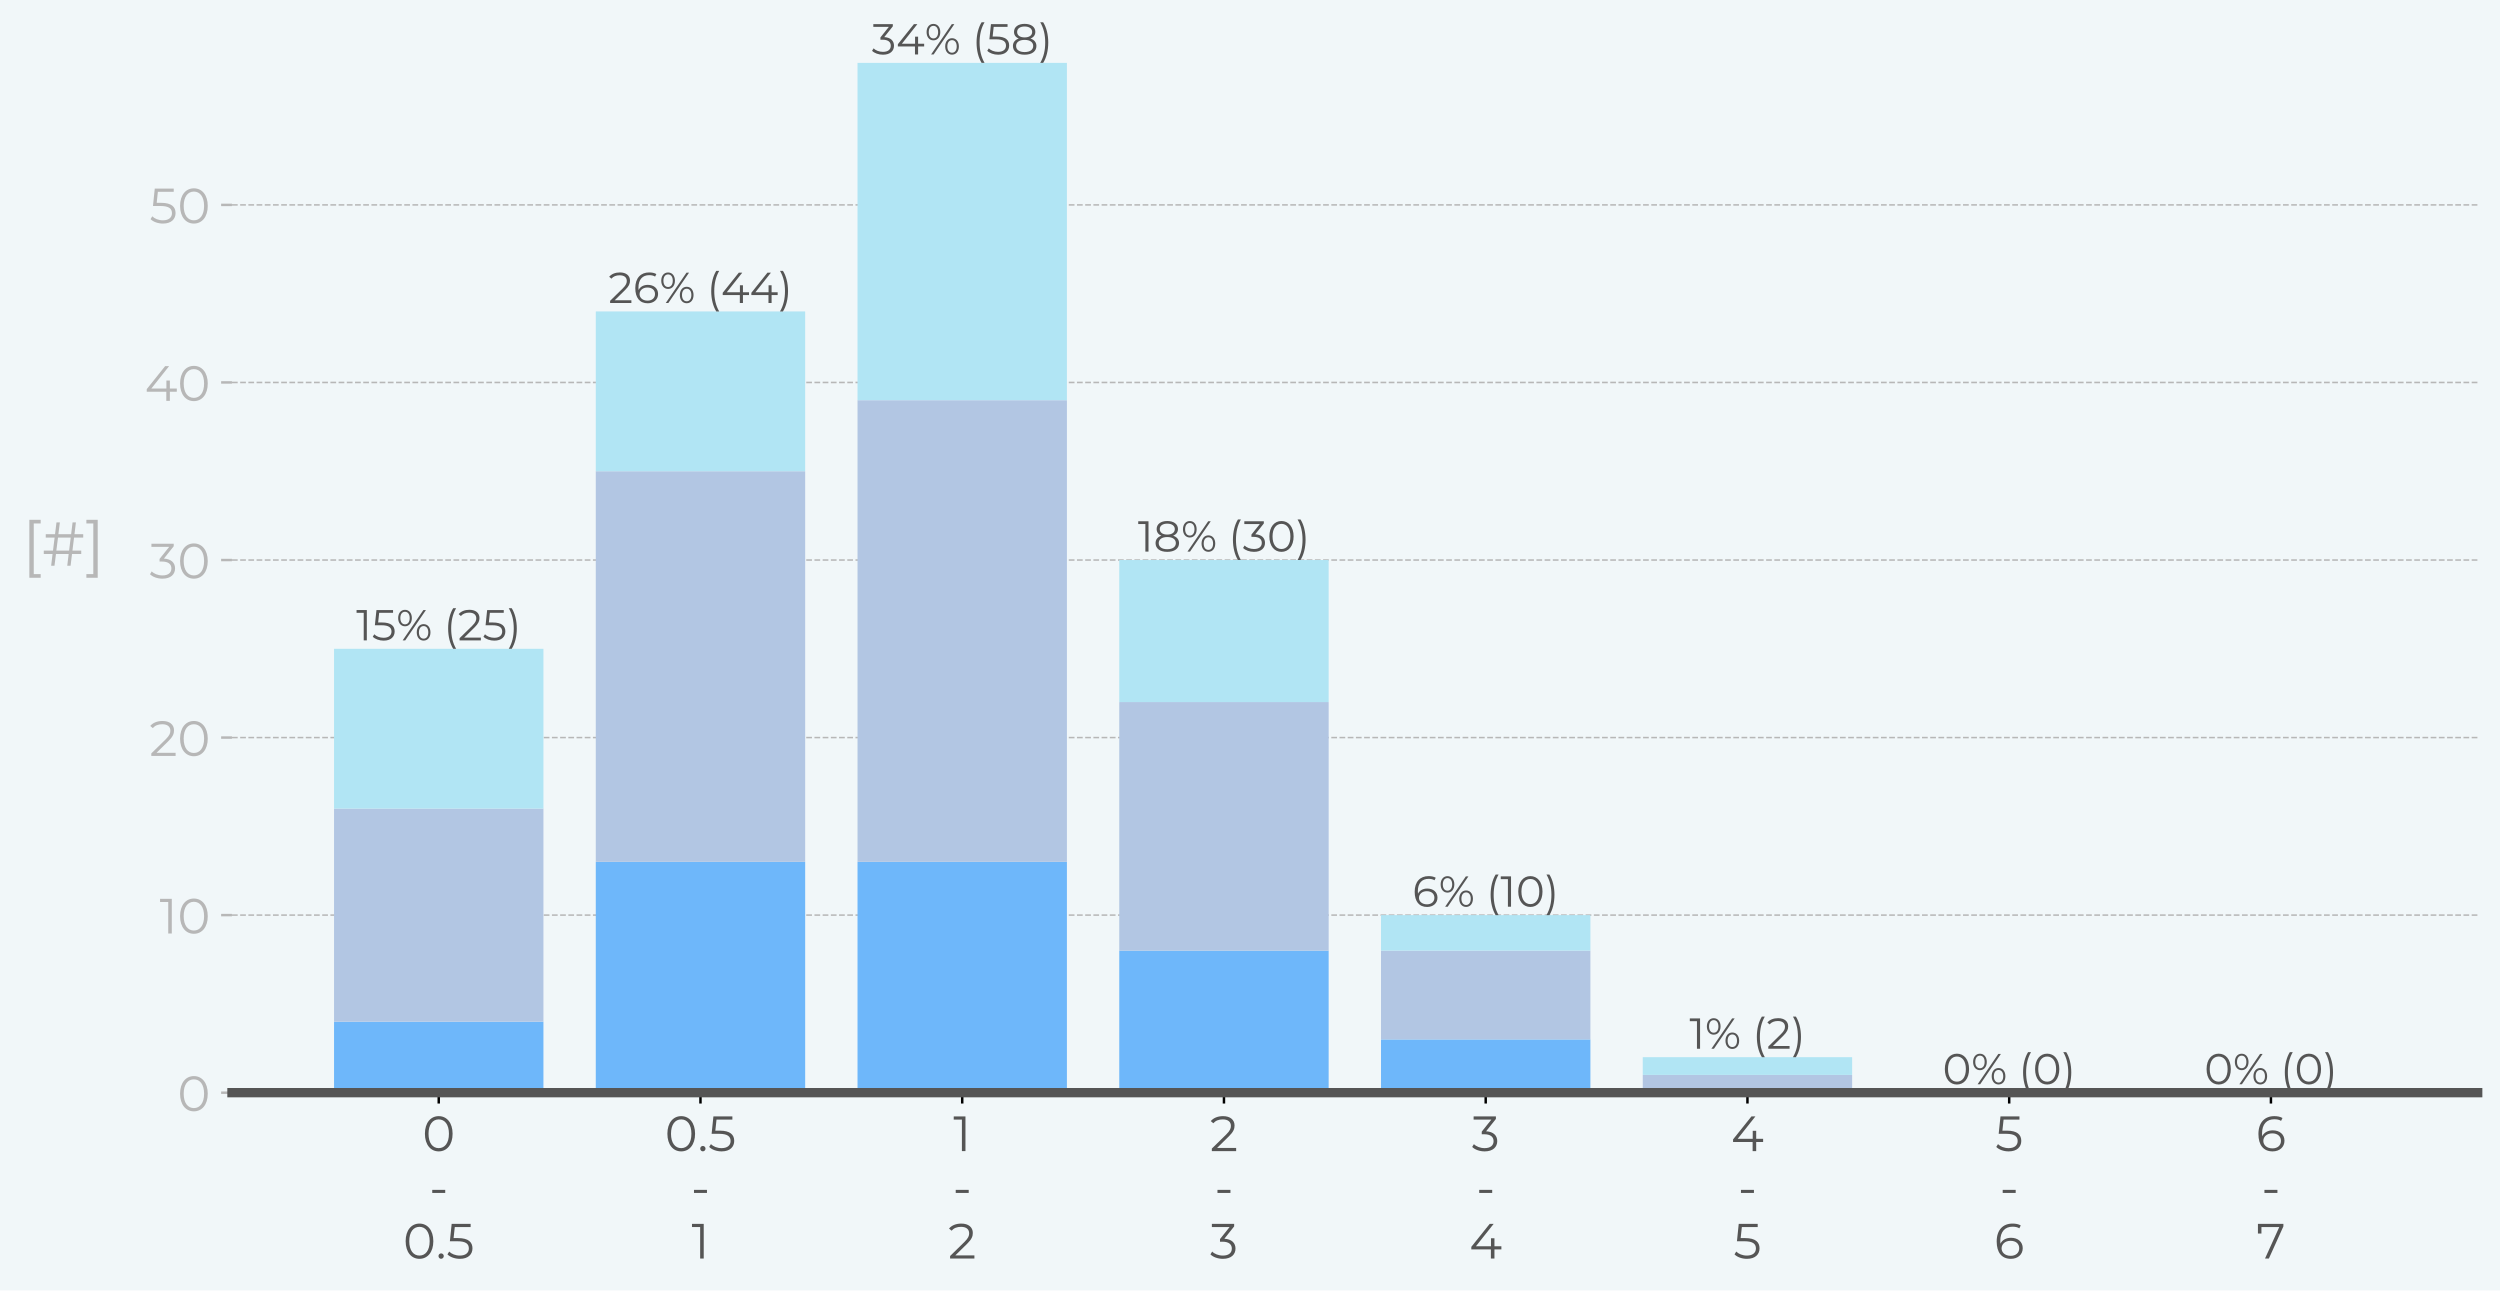
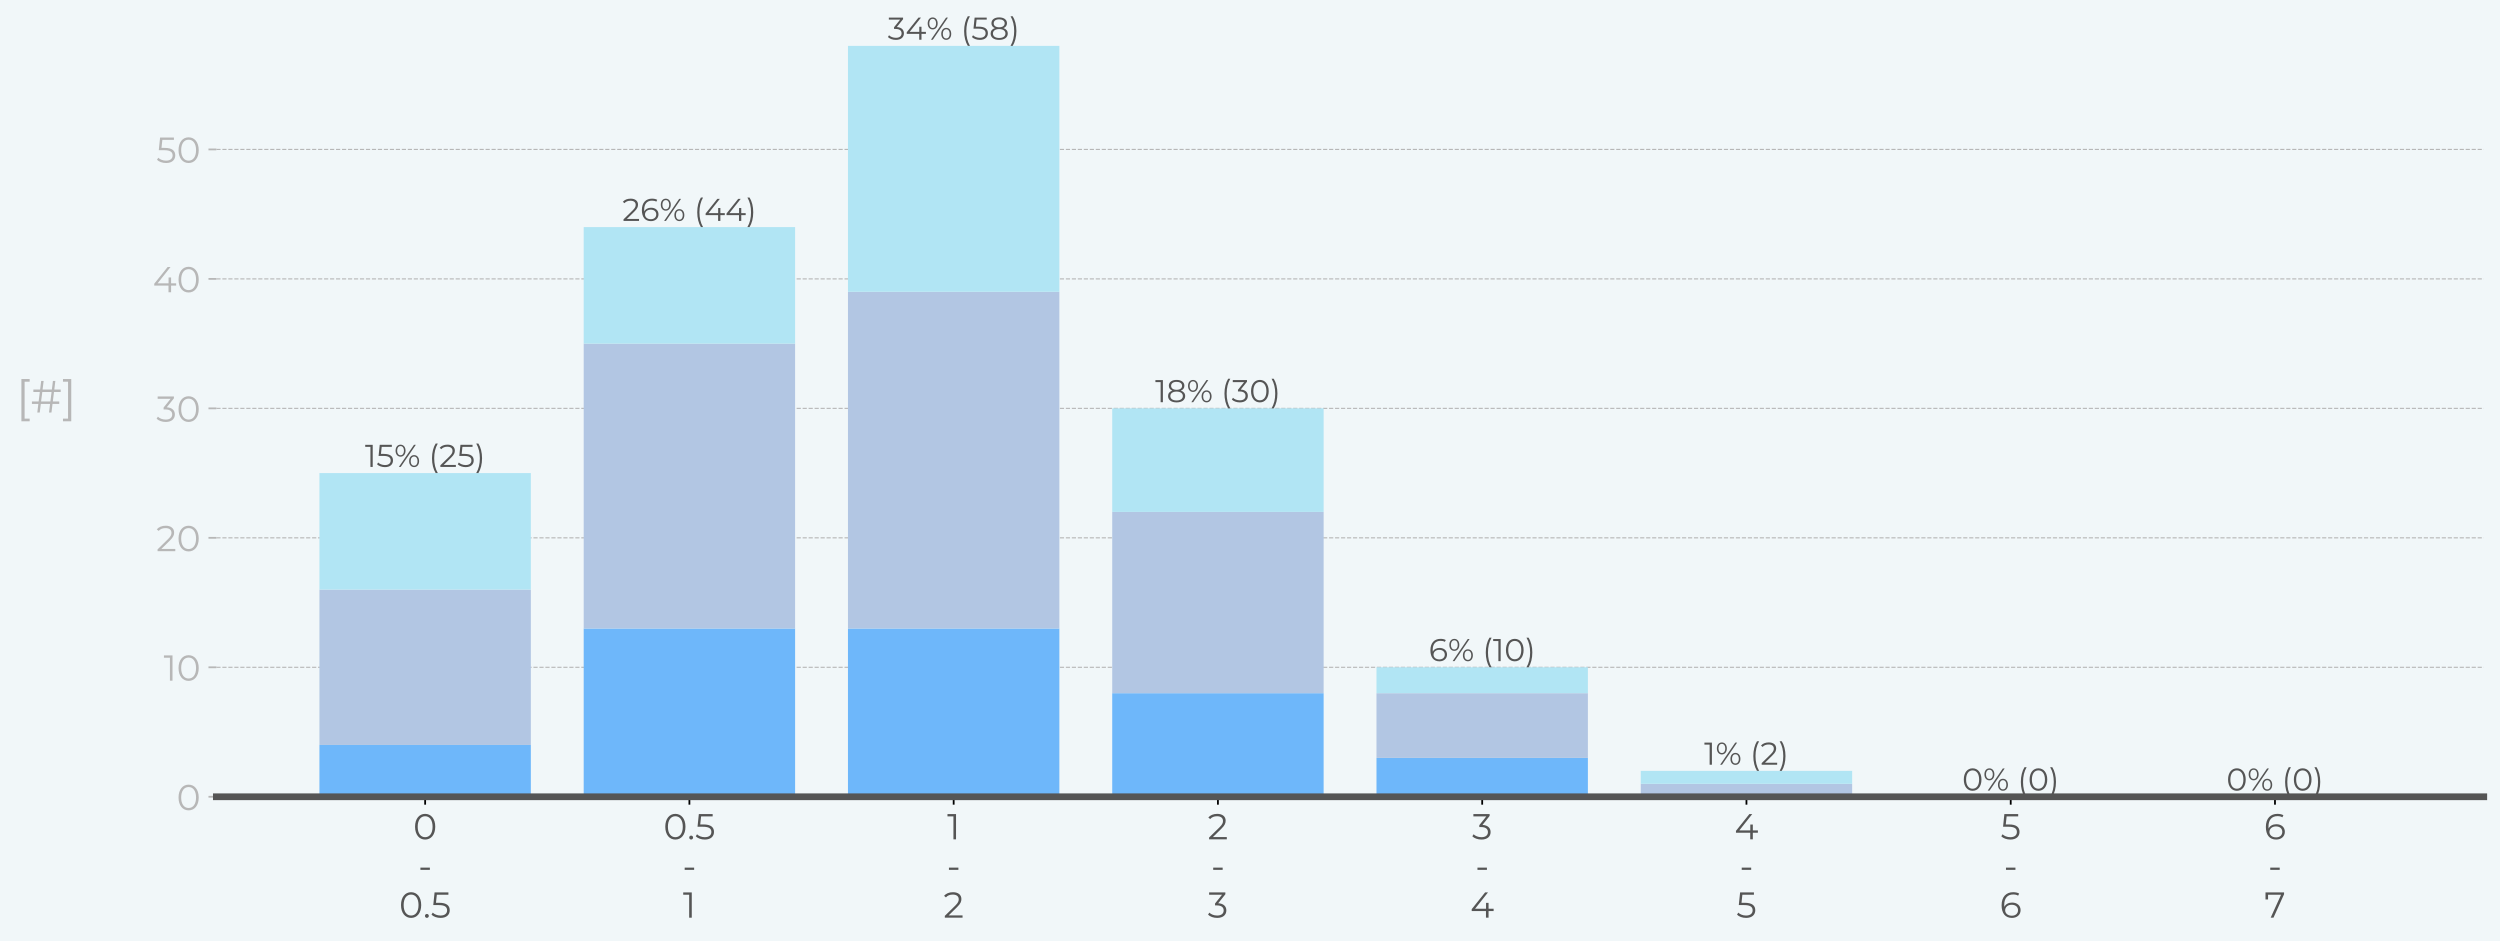
- <svg xmlns="http://www.w3.org/2000/svg" xmlns:xlink="http://www.w3.org/1999/xlink" width="807.524pt" height="416.827pt" viewBox="0 0 807.524 416.827" version="1.1">
+ <svg xmlns="http://www.w3.org/2000/svg" xmlns:xlink="http://www.w3.org/1999/xlink" width="1107.449pt" height="416.827pt" viewBox="0 0 1107.449 416.827" version="1.1">
  <defs>
    <style type="text/css">*{stroke-linejoin: round; stroke-linecap: butt}</style>
  </defs>
  <g id="figure_1">
    <g id="patch_1">
-       <path d="M 0 416.827  L 807.524 416.827  L 807.524 0  L 0 0  z " style="fill: #f1f7f9" />
+       <path d="M 0 416.827  L 1107.449 416.827  L 1107.449 0  L 0 0  z " style="fill: #f1f7f9" />
    </g>
    <g id="axes_1">
      <g id="patch_2">
-         <path d="M 74.924 352.945  L 800.324 352.945  L 800.324 20.305  L 74.924 20.305  z " style="fill: #f1f7f9" />
+         <path d="M 95.849 352.945  L 1100.249 352.945  L 1100.249 20.305  L 95.849 20.305  z " style="fill: #f1f7f9" />
      </g>
      <g id="matplotlib.axis_1">
        <g id="xtick_1">
          <g id="line2d_1">
            <defs>
-               <path id="md877d43678" d="M 0 0  L 0 3.5  " style="stroke: #000000; stroke-width: 0.8" />
+               <path id="m976e600fd8" d="M 0 0  L 0 3.5  " style="stroke: #000000; stroke-width: 0.8" />
            </defs>
            <g>
-               <use xlink:href="#md877d43678" x="141.715" y="352.945" style="stroke: #000000; stroke-width: 0.8" />
+               <use xlink:href="#m976e600fd8" x="188.328" y="352.945" style="stroke: #000000; stroke-width: 0.8" />
            </g>
          </g>
          <g id="text_1">
-             <g style="fill: #555555" transform="translate(136.4184 371.8178)scale(0.16 -0.16)">
+             <g style="fill: #555555" transform="translate(183.0322 371.8178)scale(0.16 -0.16)">
              <defs>
                <path id="Montserrat-Regular-30" d="M 2118 -38  C 3155 -38 3910 813 3910 2240  C 3910 3667 3155 4518 2118 4518  C 1082 4518 333 3667 333 2240  C 333 813 1082 -38 2118 -38  z M 2118 384  C 1338 384 800 1043 800 2240  C 800 3437 1338 4096 2118 4096  C 2899 4096 3437 3437 3437 2240  C 3437 1043 2899 384 2118 384  z " transform="scale(0.015625)" />
              </defs>
              <use xlink:href="#Montserrat-Regular-30" />
            </g>
-             <g style="fill: #555555" transform="translate(138.6584 389.1698)scale(0.16 -0.16)">
+             <g style="fill: #555555" transform="translate(185.2722 389.1698)scale(0.16 -0.16)">
              <defs>
                <path id="Montserrat-Regular-2d" d="M 384 1536  L 2061 1536  L 2061 1933  L 384 1933  L 384 1536  z " transform="scale(0.015625)" />
              </defs>
              <use xlink:href="#Montserrat-Regular-2d" />
            </g>
-             <g style="fill: #555555" transform="translate(130.1947 406.5218)scale(0.16 -0.16)">
+             <g style="fill: #555555" transform="translate(176.8085 406.5218)scale(0.16 -0.16)">
              <defs>
                <path id="Montserrat-Regular-2e" d="M 678 -32  C 864 -32 1024 122 1024 320  C 1024 518 864 666 678 666  C 493 666 339 518 339 320  C 339 122 493 -32 678 -32  z " transform="scale(0.015625)" />
                <path id="Montserrat-Regular-35" d="M 1510 2643  L 934 2643  L 1088 4070  L 3136 4070  L 3136 4480  L 685 4480  L 454 2234  L 1408 2234  C 2547 2234 2906 1875 2906 1299  C 2906 755 2502 384 1741 384  C 1165 384 653 602 365 902  L 141 538  C 486 186 1101 -38 1747 -38  C 2842 -38 3373 557 3373 1318  C 3373 2112 2861 2643 1510 2643  z " transform="scale(0.015625)" />
              </defs>
              <use xlink:href="#Montserrat-Regular-30" />
              <use xlink:href="#Montserrat-Regular-2e" x="66.2" />
              <use xlink:href="#Montserrat-Regular-35" x="87.4" />
            </g>
          </g>
        </g>
        <g id="xtick_2">
          <g id="line2d_2">
            <g>
-               <use xlink:href="#md877d43678" x="226.26" y="352.945" style="stroke: #000000; stroke-width: 0.8" />
+               <use xlink:href="#m976e600fd8" x="305.391" y="352.945" style="stroke: #000000; stroke-width: 0.8" />
            </g>
          </g>
          <g id="text_2">
-             <g style="fill: #555555" transform="translate(214.7401 371.8178)scale(0.16 -0.16)">
+             <g style="fill: #555555" transform="translate(293.8714 371.8178)scale(0.16 -0.16)">
              <use xlink:href="#Montserrat-Regular-30" />
              <use xlink:href="#Montserrat-Regular-2e" x="66.2" />
              <use xlink:href="#Montserrat-Regular-35" x="87.4" />
            </g>
-             <g style="fill: #555555" transform="translate(223.2039 389.1698)scale(0.16 -0.16)">
-               <use xlink:href="#Montserrat-Regular-2d" />
-             </g>
-             <g style="fill: #555555" transform="translate(223.3726 406.5218)scale(0.16 -0.16)">
+             <g style="fill: #555555" transform="translate(302.3352 389.1698)scale(0.16 -0.16)">
+               <use xlink:href="#Montserrat-Regular-2d" />
+             </g>
+             <g style="fill: #555555" transform="translate(302.5039 406.5218)scale(0.16 -0.16)">
              <defs>
                <path id="Montserrat-Regular-31" d="M 58 4480  L 58 4070  L 1114 4070  L 1114 0  L 1574 0  L 1574 4480  L 58 4480  z " transform="scale(0.015625)" />
              </defs>
              <use xlink:href="#Montserrat-Regular-31" />
            </g>
          </g>
        </g>
        <g id="xtick_3">
          <g id="line2d_3">
            <g>
-               <use xlink:href="#md877d43678" x="310.806" y="352.945" style="stroke: #000000; stroke-width: 0.8" />
+               <use xlink:href="#m976e600fd8" x="422.454" y="352.945" style="stroke: #000000; stroke-width: 0.8" />
            </g>
          </g>
          <g id="text_3">
-             <g style="fill: #555555" transform="translate(307.9181 371.8178)scale(0.16 -0.16)">
+             <g style="fill: #555555" transform="translate(419.5668 371.8178)scale(0.16 -0.16)">
              <use xlink:href="#Montserrat-Regular-31" />
            </g>
-             <g style="fill: #555555" transform="translate(307.7493 389.1698)scale(0.16 -0.16)">
-               <use xlink:href="#Montserrat-Regular-2d" />
-             </g>
-             <g style="fill: #555555" transform="translate(306.2618 406.5218)scale(0.16 -0.16)">
+             <g style="fill: #555555" transform="translate(419.3981 389.1698)scale(0.16 -0.16)">
+               <use xlink:href="#Montserrat-Regular-2d" />
+             </g>
+             <g style="fill: #555555" transform="translate(417.9106 406.5218)scale(0.16 -0.16)">
              <defs>
                <path id="Montserrat-Regular-32" d="M 928 410  L 2451 1907  C 3053 2496 3187 2880 3187 3309  C 3187 4058 2611 4518 1702 4518  C 1018 4518 461 4288 115 3878  L 442 3597  C 736 3936 1139 4096 1664 4096  C 2349 4096 2714 3776 2714 3258  C 2714 2950 2618 2650 2112 2150  L 250 326  L 250 0  L 3392 0  L 3392 410  L 928 410  z " transform="scale(0.015625)" />
              </defs>
              <use xlink:href="#Montserrat-Regular-32" />
            </g>
          </g>
        </g>
        <g id="xtick_4">
          <g id="line2d_4">
            <g>
-               <use xlink:href="#md877d43678" x="395.351" y="352.945" style="stroke: #000000; stroke-width: 0.8" />
+               <use xlink:href="#m976e600fd8" x="539.517" y="352.945" style="stroke: #000000; stroke-width: 0.8" />
            </g>
          </g>
          <g id="text_4">
-             <g style="fill: #555555" transform="translate(390.8073 371.8178)scale(0.16 -0.16)">
+             <g style="fill: #555555" transform="translate(534.9735 371.8178)scale(0.16 -0.16)">
              <use xlink:href="#Montserrat-Regular-32" />
            </g>
-             <g style="fill: #555555" transform="translate(392.2948 389.1698)scale(0.16 -0.16)">
-               <use xlink:href="#Montserrat-Regular-2d" />
-             </g>
-             <g style="fill: #555555" transform="translate(390.8385 406.5218)scale(0.16 -0.16)">
+             <g style="fill: #555555" transform="translate(536.461 389.1698)scale(0.16 -0.16)">
+               <use xlink:href="#Montserrat-Regular-2d" />
+             </g>
+             <g style="fill: #555555" transform="translate(535.0048 406.5218)scale(0.16 -0.16)">
              <defs>
                <path id="Montserrat-Regular-33" d="M 1856 2560  L 3123 4154  L 3123 4480  L 243 4480  L 243 4070  L 2534 4070  L 1293 2515  L 1293 2176  L 1613 2176  C 2445 2176 2822 1824 2822 1286  C 2822 730 2413 384 1670 384  C 1088 384 570 602 282 902  L 58 538  C 403 186 1024 -38 1670 -38  C 2752 -38 3296 538 3296 1286  C 3296 2003 2816 2509 1856 2560  z " transform="scale(0.015625)" />
              </defs>
              <use xlink:href="#Montserrat-Regular-33" />
            </g>
          </g>
        </g>
        <g id="xtick_5">
          <g id="line2d_5">
            <g>
-               <use xlink:href="#md877d43678" x="479.896" y="352.945" style="stroke: #000000; stroke-width: 0.8" />
+               <use xlink:href="#m976e600fd8" x="656.58" y="352.945" style="stroke: #000000; stroke-width: 0.8" />
            </g>
          </g>
          <g id="text_5">
-             <g style="fill: #555555" transform="translate(475.384 371.8178)scale(0.16 -0.16)">
+             <g style="fill: #555555" transform="translate(652.0677 371.8178)scale(0.16 -0.16)">
              <use xlink:href="#Montserrat-Regular-33" />
            </g>
-             <g style="fill: #555555" transform="translate(476.8402 389.1698)scale(0.16 -0.16)">
-               <use xlink:href="#Montserrat-Regular-2d" />
-             </g>
-             <g style="fill: #555555" transform="translate(474.609 406.5218)scale(0.16 -0.16)">
+             <g style="fill: #555555" transform="translate(653.524 389.1698)scale(0.16 -0.16)">
+               <use xlink:href="#Montserrat-Regular-2d" />
+             </g>
+             <g style="fill: #555555" transform="translate(651.2927 406.5218)scale(0.16 -0.16)">
              <defs>
                <path id="Montserrat-Regular-34" d="M 4141 1587  L 3245 1587  L 3245 2624  L 2797 2624  L 2797 1587  L 851 1587  L 3142 4480  L 2630 4480  L 256 1510  L 256 1178  L 2784 1178  L 2784 0  L 3245 0  L 3245 1178  L 4141 1178  L 4141 1587  z " transform="scale(0.015625)" />
              </defs>
              <use xlink:href="#Montserrat-Regular-34" />
            </g>
          </g>
        </g>
        <g id="xtick_6">
          <g id="line2d_6">
            <g>
-               <use xlink:href="#md877d43678" x="564.442" y="352.945" style="stroke: #000000; stroke-width: 0.8" />
+               <use xlink:href="#m976e600fd8" x="773.643" y="352.945" style="stroke: #000000; stroke-width: 0.8" />
            </g>
          </g>
          <g id="text_6">
-             <g style="fill: #555555" transform="translate(559.1544 371.8178)scale(0.16 -0.16)">
+             <g style="fill: #555555" transform="translate(768.3557 371.8178)scale(0.16 -0.16)">
              <use xlink:href="#Montserrat-Regular-34" />
            </g>
-             <g style="fill: #555555" transform="translate(561.3857 389.1698)scale(0.16 -0.16)">
-               <use xlink:href="#Montserrat-Regular-2d" />
-             </g>
-             <g style="fill: #555555" transform="translate(559.9144 406.5218)scale(0.16 -0.16)">
+             <g style="fill: #555555" transform="translate(770.5869 389.1698)scale(0.16 -0.16)">
+               <use xlink:href="#Montserrat-Regular-2d" />
+             </g>
+             <g style="fill: #555555" transform="translate(769.1157 406.5218)scale(0.16 -0.16)">
              <use xlink:href="#Montserrat-Regular-35" />
            </g>
          </g>
        </g>
        <g id="xtick_7">
          <g id="line2d_7">
            <g>
-               <use xlink:href="#md877d43678" x="648.987" y="352.945" style="stroke: #000000; stroke-width: 0.8" />
+               <use xlink:href="#m976e600fd8" x="890.706" y="352.945" style="stroke: #000000; stroke-width: 0.8" />
            </g>
          </g>
          <g id="text_7">
-             <g style="fill: #555555" transform="translate(644.4599 371.8178)scale(0.16 -0.16)">
+             <g style="fill: #555555" transform="translate(886.1786 371.8178)scale(0.16 -0.16)">
              <use xlink:href="#Montserrat-Regular-35" />
            </g>
-             <g style="fill: #555555" transform="translate(645.9311 389.1698)scale(0.16 -0.16)">
-               <use xlink:href="#Montserrat-Regular-2d" />
-             </g>
-             <g style="fill: #555555" transform="translate(644.1149 406.5218)scale(0.16 -0.16)">
+             <g style="fill: #555555" transform="translate(887.6498 389.1698)scale(0.16 -0.16)">
+               <use xlink:href="#Montserrat-Regular-2d" />
+             </g>
+             <g style="fill: #555555" transform="translate(885.8336 406.5218)scale(0.16 -0.16)">
              <defs>
                <path id="Montserrat-Regular-36" d="M 2189 2682  C 1568 2682 1043 2406 819 1914  C 806 2048 800 2176 800 2278  C 800 3494 1421 4115 2387 4115  C 2720 4115 3027 4058 3258 3904  L 3443 4275  C 3162 4448 2784 4518 2381 4518  C 1165 4518 333 3725 333 2202  C 333 787 979 -38 2170 -38  C 3040 -38 3699 499 3699 1338  C 3699 2157 3078 2682 2189 2682  z M 2150 352  C 1376 352 966 819 966 1312  C 966 1869 1434 2291 2118 2291  C 2810 2291 3245 1914 3245 1325  C 3245 730 2797 352 2150 352  z " transform="scale(0.015625)" />
              </defs>
              <use xlink:href="#Montserrat-Regular-36" />
            </g>
          </g>
        </g>
        <g id="xtick_8">
          <g id="line2d_8">
            <g>
-               <use xlink:href="#md877d43678" x="733.533" y="352.945" style="stroke: #000000; stroke-width: 0.8" />
+               <use xlink:href="#m976e600fd8" x="1007.769" y="352.945" style="stroke: #000000; stroke-width: 0.8" />
            </g>
          </g>
          <g id="text_8">
-             <g style="fill: #555555" transform="translate(728.6603 371.8178)scale(0.16 -0.16)">
+             <g style="fill: #555555" transform="translate(1002.897 371.8178)scale(0.16 -0.16)">
              <use xlink:href="#Montserrat-Regular-36" />
            </g>
-             <g style="fill: #555555" transform="translate(730.4766 389.1698)scale(0.16 -0.16)">
-               <use xlink:href="#Montserrat-Regular-2d" />
-             </g>
-             <g style="fill: #555555" transform="translate(728.8203 406.5218)scale(0.16 -0.16)">
+             <g style="fill: #555555" transform="translate(1004.713 389.1698)scale(0.16 -0.16)">
+               <use xlink:href="#Montserrat-Regular-2d" />
+             </g>
+             <g style="fill: #555555" transform="translate(1003.057 406.5218)scale(0.16 -0.16)">
              <defs>
                <path id="Montserrat-Regular-37" d="M 205 4480  L 205 3232  L 659 3232  L 659 4070  L 2963 4070  L 1120 0  L 1619 0  L 3494 4154  L 3494 4480  L 205 4480  z " transform="scale(0.015625)" />
              </defs>
              <use xlink:href="#Montserrat-Regular-37" />
            </g>
          </g>
        </g>
      </g>
      <g id="matplotlib.axis_2">
        <g id="ytick_1">
          <g id="line2d_9">
-             <path d="M 74.924 352.945  L 800.324 352.945  " clip-path="url(#p39ea3e516c)" style="fill: none; stroke-dasharray: 1.85,0.8; stroke-dashoffset: 0; stroke: #b7b7b7; stroke-width: 0.5" />
+             <path d="M 95.849 352.945  L 1100.249 352.945  " clip-path="url(#p5f3074035d)" style="fill: none; stroke-dasharray: 1.85,0.8; stroke-dashoffset: 0; stroke: #b7b7b7; stroke-width: 0.5" />
          </g>
          <g id="line2d_10">
            <defs>
-               <path id="m208ead49e6" d="M 0 0  L -3.5 0  " style="stroke: #b7b7b7; stroke-width: 0.8" />
+               <path id="m5331436409" d="M 0 0  L -3.5 0  " style="stroke: #b7b7b7; stroke-width: 0.8" />
            </defs>
            <g>
-               <use xlink:href="#m208ead49e6" x="74.924" y="352.945" style="fill: #b7b7b7; stroke: #b7b7b7; stroke-width: 0.8" />
+               <use xlink:href="#m5331436409" x="95.849" y="352.945" style="fill: #b7b7b7; stroke: #b7b7b7; stroke-width: 0.8" />
            </g>
          </g>
          <g id="text_9">
-             <g style="fill: #b7b7b7" transform="translate(57.33125 358.8816)scale(0.16 -0.16)">
+             <g style="fill: #b7b7b7" transform="translate(78.25625 358.8816)scale(0.16 -0.16)">
              <use xlink:href="#Montserrat-Regular-30" />
            </g>
          </g>
        </g>
        <g id="ytick_2">
          <g id="line2d_11">
-             <path d="M 74.924 295.594  L 800.324 295.594  " clip-path="url(#p39ea3e516c)" style="fill: none; stroke-dasharray: 1.85,0.8; stroke-dashoffset: 0; stroke: #b7b7b7; stroke-width: 0.5" />
+             <path d="M 95.849 295.594  L 1100.249 295.594  " clip-path="url(#p5f3074035d)" style="fill: none; stroke-dasharray: 1.85,0.8; stroke-dashoffset: 0; stroke: #b7b7b7; stroke-width: 0.5" />
          </g>
          <g id="line2d_12">
            <g>
-               <use xlink:href="#m208ead49e6" x="74.924" y="295.594" style="fill: #b7b7b7; stroke: #b7b7b7; stroke-width: 0.8" />
+               <use xlink:href="#m5331436409" x="95.849" y="295.594" style="fill: #b7b7b7; stroke: #b7b7b7; stroke-width: 0.8" />
            </g>
          </g>
          <g id="text_10">
-             <g style="fill: #b7b7b7" transform="translate(51.55625 301.5298)scale(0.16 -0.16)">
+             <g style="fill: #b7b7b7" transform="translate(72.48125 301.5298)scale(0.16 -0.16)">
              <use xlink:href="#Montserrat-Regular-31" />
              <use xlink:href="#Montserrat-Regular-30" x="36.1" />
            </g>
          </g>
        </g>
        <g id="ytick_3">
          <g id="line2d_13">
-             <path d="M 74.924 238.242  L 800.324 238.242  " clip-path="url(#p39ea3e516c)" style="fill: none; stroke-dasharray: 1.85,0.8; stroke-dashoffset: 0; stroke: #b7b7b7; stroke-width: 0.5" />
+             <path d="M 95.849 238.242  L 1100.249 238.242  " clip-path="url(#p5f3074035d)" style="fill: none; stroke-dasharray: 1.85,0.8; stroke-dashoffset: 0; stroke: #b7b7b7; stroke-width: 0.5" />
          </g>
          <g id="line2d_14">
            <g>
-               <use xlink:href="#m208ead49e6" x="74.924" y="238.242" style="fill: #b7b7b7; stroke: #b7b7b7; stroke-width: 0.8" />
+               <use xlink:href="#m5331436409" x="95.849" y="238.242" style="fill: #b7b7b7; stroke: #b7b7b7; stroke-width: 0.8" />
            </g>
          </g>
          <g id="text_11">
-             <g style="fill: #b7b7b7" transform="translate(48.24375 244.1781)scale(0.16 -0.16)">
+             <g style="fill: #b7b7b7" transform="translate(69.16875 244.1781)scale(0.16 -0.16)">
              <use xlink:href="#Montserrat-Regular-32" />
              <use xlink:href="#Montserrat-Regular-30" x="56.8" />
            </g>
          </g>
        </g>
        <g id="ytick_4">
          <g id="line2d_15">
-             <path d="M 74.924 180.89  L 800.324 180.89  " clip-path="url(#p39ea3e516c)" style="fill: none; stroke-dasharray: 1.85,0.8; stroke-dashoffset: 0; stroke: #b7b7b7; stroke-width: 0.5" />
+             <path d="M 95.849 180.89  L 1100.249 180.89  " clip-path="url(#p5f3074035d)" style="fill: none; stroke-dasharray: 1.85,0.8; stroke-dashoffset: 0; stroke: #b7b7b7; stroke-width: 0.5" />
          </g>
          <g id="line2d_16">
            <g>
-               <use xlink:href="#m208ead49e6" x="74.924" y="180.89" style="fill: #b7b7b7; stroke: #b7b7b7; stroke-width: 0.8" />
+               <use xlink:href="#m5331436409" x="95.849" y="180.89" style="fill: #b7b7b7; stroke: #b7b7b7; stroke-width: 0.8" />
            </g>
          </g>
          <g id="text_12">
-             <g style="fill: #b7b7b7" transform="translate(48.30625 186.8264)scale(0.16 -0.16)">
+             <g style="fill: #b7b7b7" transform="translate(69.23125 186.8264)scale(0.16 -0.16)">
              <use xlink:href="#Montserrat-Regular-33" />
              <use xlink:href="#Montserrat-Regular-30" x="56.4" />
            </g>
          </g>
        </g>
        <g id="ytick_5">
          <g id="line2d_17">
-             <path d="M 74.924 123.538  L 800.324 123.538  " clip-path="url(#p39ea3e516c)" style="fill: none; stroke-dasharray: 1.85,0.8; stroke-dashoffset: 0; stroke: #b7b7b7; stroke-width: 0.5" />
+             <path d="M 95.849 123.538  L 1100.249 123.538  " clip-path="url(#p5f3074035d)" style="fill: none; stroke-dasharray: 1.85,0.8; stroke-dashoffset: 0; stroke: #b7b7b7; stroke-width: 0.5" />
          </g>
          <g id="line2d_18">
            <g>
-               <use xlink:href="#m208ead49e6" x="74.924" y="123.538" style="fill: #b7b7b7; stroke: #b7b7b7; stroke-width: 0.8" />
+               <use xlink:href="#m5331436409" x="95.849" y="123.538" style="fill: #b7b7b7; stroke: #b7b7b7; stroke-width: 0.8" />
            </g>
          </g>
          <g id="text_13">
-             <g style="fill: #b7b7b7" transform="translate(46.75625 129.4747)scale(0.16 -0.16)">
+             <g style="fill: #b7b7b7" transform="translate(67.68125 129.4747)scale(0.16 -0.16)">
              <use xlink:href="#Montserrat-Regular-34" />
              <use xlink:href="#Montserrat-Regular-30" x="66.1" />
            </g>
          </g>
        </g>
        <g id="ytick_6">
          <g id="line2d_19">
-             <path d="M 74.924 66.187  L 800.324 66.187  " clip-path="url(#p39ea3e516c)" style="fill: none; stroke-dasharray: 1.85,0.8; stroke-dashoffset: 0; stroke: #b7b7b7; stroke-width: 0.5" />
+             <path d="M 95.849 66.187  L 1100.249 66.187  " clip-path="url(#p5f3074035d)" style="fill: none; stroke-dasharray: 1.85,0.8; stroke-dashoffset: 0; stroke: #b7b7b7; stroke-width: 0.5" />
          </g>
          <g id="line2d_20">
            <g>
-               <use xlink:href="#m208ead49e6" x="74.924" y="66.187" style="fill: #b7b7b7; stroke: #b7b7b7; stroke-width: 0.8" />
+               <use xlink:href="#m5331436409" x="95.849" y="66.187" style="fill: #b7b7b7; stroke: #b7b7b7; stroke-width: 0.8" />
            </g>
          </g>
          <g id="text_14">
-             <g style="fill: #b7b7b7" transform="translate(48.27625 72.12294)scale(0.16 -0.16)">
+             <g style="fill: #b7b7b7" transform="translate(69.20125 72.12294)scale(0.16 -0.16)">
              <use xlink:href="#Montserrat-Regular-35" />
              <use xlink:href="#Montserrat-Regular-30" x="56.6" />
            </g>
          </g>
        </g>
        <g id="text_15">
          <g style="fill: #b7b7b7" transform="translate(7.2 182.7441)scale(0.2 -0.2)">
            <defs>
              <path id="Montserrat-Regular-5b" d="M 730 -1242  L 1901 -1242  L 1901 -864  L 1184 -864  L 1184 4371  L 1901 4371  L 1901 4749  L 730 4749  L 730 -1242  z " transform="scale(0.015625)" />
              <path id="Montserrat-Regular-23" d="M 4262 2912  L 4262 3264  L 3360 3264  L 3507 4480  L 3162 4480  L 3014 3264  L 1696 3264  L 1850 4480  L 1498 4480  L 1350 3264  L 390 3264  L 390 2912  L 1306 2912  L 1139 1568  L 186 1568  L 186 1216  L 1094 1216  L 947 0  L 1293 0  L 1446 1216  L 2758 1216  L 2611 0  L 2957 0  L 3104 1216  L 4058 1216  L 4058 1568  L 3149 1568  L 3315 2912  L 4262 2912  z M 2803 1568  L 1485 1568  L 1658 2912  L 2970 2912  L 2803 1568  z " transform="scale(0.015625)" />
              <path id="Montserrat-Regular-5d" d="M 1306 -1242  L 1306 4749  L 134 4749  L 134 4371  L 851 4371  L 851 -864  L 134 -864  L 134 -1242  L 1306 -1242  z " transform="scale(0.015625)" />
            </defs>
            <use xlink:href="#Montserrat-Regular-5b" />
            <use xlink:href="#Montserrat-Regular-23" x="31.8" />
            <use xlink:href="#Montserrat-Regular-5d" x="101.4" />
          </g>
        </g>
      </g>
      <g id="patch_3">
-         <path d="M 107.896 352.945  L 175.533 352.945  L 175.533 330.005  L 107.896 330.005  z " clip-path="url(#p39ea3e516c)" style="fill: #6eb7fa" />
+         <path d="M 141.503 352.945  L 235.154 352.945  L 235.154 330.005  L 141.503 330.005  z " clip-path="url(#p5f3074035d)" style="fill: #6eb7fa" />
      </g>
      <g id="patch_4">
-         <path d="M 192.442 352.945  L 260.078 352.945  L 260.078 278.388  L 192.442 278.388  z " clip-path="url(#p39ea3e516c)" style="fill: #6eb7fa" />
+         <path d="M 258.566 352.945  L 352.217 352.945  L 352.217 278.388  L 258.566 278.388  z " clip-path="url(#p5f3074035d)" style="fill: #6eb7fa" />
      </g>
      <g id="patch_5">
-         <path d="M 276.987 352.945  L 344.624 352.945  L 344.624 278.388  L 276.987 278.388  z " clip-path="url(#p39ea3e516c)" style="fill: #6eb7fa" />
+         <path d="M 375.629 352.945  L 469.28 352.945  L 469.28 278.388  L 375.629 278.388  z " clip-path="url(#p5f3074035d)" style="fill: #6eb7fa" />
      </g>
      <g id="patch_6">
-         <path d="M 361.533 352.945  L 429.169 352.945  L 429.169 307.064  L 361.533 307.064  z " clip-path="url(#p39ea3e516c)" style="fill: #6eb7fa" />
+         <path d="M 492.692 352.945  L 586.342 352.945  L 586.342 307.064  L 492.692 307.064  z " clip-path="url(#p5f3074035d)" style="fill: #6eb7fa" />
      </g>
      <g id="patch_7">
-         <path d="M 446.078 352.945  L 513.715 352.945  L 513.715 335.74  L 446.078 335.74  z " clip-path="url(#p39ea3e516c)" style="fill: #6eb7fa" />
+         <path d="M 609.755 352.945  L 703.405 352.945  L 703.405 335.74  L 609.755 335.74  z " clip-path="url(#p5f3074035d)" style="fill: #6eb7fa" />
      </g>
      <g id="patch_8">
-         <path d="M 530.624 352.945  L 598.26 352.945  L 598.26 352.945  L 530.624 352.945  z " clip-path="url(#p39ea3e516c)" style="fill: #6eb7fa" />
+         <path d="M 726.818 352.945  L 820.468 352.945  L 820.468 352.945  L 726.818 352.945  z " clip-path="url(#p5f3074035d)" style="fill: #6eb7fa" />
      </g>
      <g id="patch_9">
-         <path d="M 615.169 352.945  L 682.806 352.945  L 682.806 352.945  L 615.169 352.945  z " clip-path="url(#p39ea3e516c)" style="fill: #6eb7fa" />
+         <path d="M 843.881 352.945  L 937.531 352.945  L 937.531 352.945  L 843.881 352.945  z " clip-path="url(#p5f3074035d)" style="fill: #6eb7fa" />
      </g>
      <g id="patch_10">
-         <path d="M 699.715 352.945  L 767.351 352.945  L 767.351 352.945  L 699.715 352.945  z " clip-path="url(#p39ea3e516c)" style="fill: #6eb7fa" />
+         <path d="M 960.944 352.945  L 1054.594 352.945  L 1054.594 352.945  L 960.944 352.945  z " clip-path="url(#p5f3074035d)" style="fill: #6eb7fa" />
      </g>
      <g id="patch_11">
-         <path d="M 107.896 330.005  L 175.533 330.005  L 175.533 261.183  L 107.896 261.183  z " clip-path="url(#p39ea3e516c)" style="fill: #b2c6e3" />
+         <path d="M 141.503 330.005  L 235.154 330.005  L 235.154 261.183  L 141.503 261.183  z " clip-path="url(#p5f3074035d)" style="fill: #b2c6e3" />
      </g>
      <g id="patch_12">
-         <path d="M 192.442 278.388  L 260.078 278.388  L 260.078 152.214  L 192.442 152.214  z " clip-path="url(#p39ea3e516c)" style="fill: #b2c6e3" />
+         <path d="M 258.566 278.388  L 352.217 278.388  L 352.217 152.214  L 258.566 152.214  z " clip-path="url(#p5f3074035d)" style="fill: #b2c6e3" />
      </g>
      <g id="patch_13">
-         <path d="M 276.987 278.388  L 344.624 278.388  L 344.624 129.274  L 276.987 129.274  z " clip-path="url(#p39ea3e516c)" style="fill: #b2c6e3" />
+         <path d="M 375.629 278.388  L 469.28 278.388  L 469.28 129.274  L 375.629 129.274  z " clip-path="url(#p5f3074035d)" style="fill: #b2c6e3" />
      </g>
      <g id="patch_14">
-         <path d="M 361.533 307.064  L 429.169 307.064  L 429.169 226.772  L 361.533 226.772  z " clip-path="url(#p39ea3e516c)" style="fill: #b2c6e3" />
+         <path d="M 492.692 307.064  L 586.342 307.064  L 586.342 226.772  L 492.692 226.772  z " clip-path="url(#p5f3074035d)" style="fill: #b2c6e3" />
      </g>
      <g id="patch_15">
-         <path d="M 446.078 335.74  L 513.715 335.74  L 513.715 307.064  L 446.078 307.064  z " clip-path="url(#p39ea3e516c)" style="fill: #b2c6e3" />
+         <path d="M 609.755 335.74  L 703.405 335.74  L 703.405 307.064  L 609.755 307.064  z " clip-path="url(#p5f3074035d)" style="fill: #b2c6e3" />
      </g>
      <g id="patch_16">
-         <path d="M 530.624 352.945  L 598.26 352.945  L 598.26 347.21  L 530.624 347.21  z " clip-path="url(#p39ea3e516c)" style="fill: #b2c6e3" />
+         <path d="M 726.818 352.945  L 820.468 352.945  L 820.468 347.21  L 726.818 347.21  z " clip-path="url(#p5f3074035d)" style="fill: #b2c6e3" />
      </g>
      <g id="patch_17">
-         <path d="M 615.169 352.945  L 682.806 352.945  L 682.806 352.945  L 615.169 352.945  z " clip-path="url(#p39ea3e516c)" style="fill: #b2c6e3" />
+         <path d="M 843.881 352.945  L 937.531 352.945  L 937.531 352.945  L 843.881 352.945  z " clip-path="url(#p5f3074035d)" style="fill: #b2c6e3" />
      </g>
      <g id="patch_18">
-         <path d="M 699.715 352.945  L 767.351 352.945  L 767.351 352.945  L 699.715 352.945  z " clip-path="url(#p39ea3e516c)" style="fill: #b2c6e3" />
+         <path d="M 960.944 352.945  L 1054.594 352.945  L 1054.594 352.945  L 960.944 352.945  z " clip-path="url(#p5f3074035d)" style="fill: #b2c6e3" />
      </g>
      <g id="patch_19">
-         <path d="M 107.896 261.183  L 175.533 261.183  L 175.533 209.566  L 107.896 209.566  z " clip-path="url(#p39ea3e516c)" style="fill: #b1e5f4" />
+         <path d="M 141.503 261.183  L 235.154 261.183  L 235.154 209.566  L 141.503 209.566  z " clip-path="url(#p5f3074035d)" style="fill: #b1e5f4" />
      </g>
      <g id="patch_20">
-         <path d="M 192.442 152.214  L 260.078 152.214  L 260.078 100.598  L 192.442 100.598  z " clip-path="url(#p39ea3e516c)" style="fill: #b1e5f4" />
+         <path d="M 258.566 152.214  L 352.217 152.214  L 352.217 100.598  L 258.566 100.598  z " clip-path="url(#p5f3074035d)" style="fill: #b1e5f4" />
      </g>
      <g id="patch_21">
-         <path d="M 276.987 129.274  L 344.624 129.274  L 344.624 20.305  L 276.987 20.305  z " clip-path="url(#p39ea3e516c)" style="fill: #b1e5f4" />
+         <path d="M 375.629 129.274  L 469.28 129.274  L 469.28 20.305  L 375.629 20.305  z " clip-path="url(#p5f3074035d)" style="fill: #b1e5f4" />
      </g>
      <g id="patch_22">
-         <path d="M 361.533 226.772  L 429.169 226.772  L 429.169 180.89  L 361.533 180.89  z " clip-path="url(#p39ea3e516c)" style="fill: #b1e5f4" />
+         <path d="M 492.692 226.772  L 586.342 226.772  L 586.342 180.89  L 492.692 180.89  z " clip-path="url(#p5f3074035d)" style="fill: #b1e5f4" />
      </g>
      <g id="patch_23">
-         <path d="M 446.078 307.064  L 513.715 307.064  L 513.715 295.594  L 446.078 295.594  z " clip-path="url(#p39ea3e516c)" style="fill: #b1e5f4" />
+         <path d="M 609.755 307.064  L 703.405 307.064  L 703.405 295.594  L 609.755 295.594  z " clip-path="url(#p5f3074035d)" style="fill: #b1e5f4" />
      </g>
      <g id="patch_24">
-         <path d="M 530.624 347.21  L 598.26 347.21  L 598.26 341.475  L 530.624 341.475  z " clip-path="url(#p39ea3e516c)" style="fill: #b1e5f4" />
+         <path d="M 726.818 347.21  L 820.468 347.21  L 820.468 341.475  L 726.818 341.475  z " clip-path="url(#p5f3074035d)" style="fill: #b1e5f4" />
      </g>
      <g id="patch_25">
-         <path d="M 615.169 352.945  L 682.806 352.945  L 682.806 352.945  L 615.169 352.945  z " clip-path="url(#p39ea3e516c)" style="fill: #b1e5f4" />
+         <path d="M 843.881 352.945  L 937.531 352.945  L 937.531 352.945  L 843.881 352.945  z " clip-path="url(#p5f3074035d)" style="fill: #b1e5f4" />
      </g>
      <g id="patch_26">
-         <path d="M 699.715 352.945  L 767.351 352.945  L 767.351 352.945  L 699.715 352.945  z " clip-path="url(#p39ea3e516c)" style="fill: #b1e5f4" />
+         <path d="M 960.944 352.945  L 1054.594 352.945  L 1054.594 352.945  L 960.944 352.945  z " clip-path="url(#p5f3074035d)" style="fill: #b1e5f4" />
      </g>
      <g id="text_16">
-         <g style="fill: #555555" transform="translate(115.0447 206.8491)scale(0.14 -0.14)">
+         <g style="fill: #555555" transform="translate(161.6585 206.8491)scale(0.14 -0.14)">
          <defs>
            <path id="Montserrat-Regular-25" d="M 1280 2080  C 1875 2080 2291 2560 2291 3296  C 2291 4032 1875 4512 1280 4512  C 678 4512 269 4026 269 3296  C 269 2566 678 2080 1280 2080  z M 934 0  L 1312 0  L 4371 4480  L 3994 4480  L 934 0  z M 1280 2368  C 858 2368 589 2720 589 3296  C 589 3872 858 4224 1280 4224  C 1696 4224 1971 3878 1971 3296  C 1971 2714 1696 2368 1280 2368  z M 4026 -32  C 4627 -32 5037 454 5037 1184  C 5037 1914 4627 2400 4026 2400  C 3430 2400 3014 1914 3014 1184  C 3014 454 3430 -32 4026 -32  z M 4026 256  C 3610 256 3334 602 3334 1184  C 3334 1766 3610 2112 4026 2112  C 4448 2112 4717 1760 4717 1184  C 4717 608 4448 256 4026 256  z " transform="scale(0.015625)" />
            <path id="Montserrat-Regular-20" transform="scale(0.015625)" />
            <path id="Montserrat-Regular-28" d="M 1408 -1242  L 1843 -1242  C 1338 -365 1114 614 1114 1754  C 1114 2893 1338 3872 1843 4749  L 1408 4749  C 934 3987 666 2931 666 1754  C 666 576 934 -467 1408 -1242  z " transform="scale(0.015625)" />
            <path id="Montserrat-Regular-29" d="M 691 -1242  C 1171 -467 1440 576 1440 1754  C 1440 2931 1171 3987 691 4749  L 256 4749  C 768 3872 992 2893 992 1754  C 992 614 768 -365 256 -1242  L 691 -1242  z " transform="scale(0.015625)" />
          </defs>
          <use xlink:href="#Montserrat-Regular-31" />
          <use xlink:href="#Montserrat-Regular-35" x="36.1" />
          <use xlink:href="#Montserrat-Regular-25" x="92.7" />
          <use xlink:href="#Montserrat-Regular-20" x="175.6" />
          <use xlink:href="#Montserrat-Regular-28" x="201.8" />
          <use xlink:href="#Montserrat-Regular-32" x="234.7" />
          <use xlink:href="#Montserrat-Regular-35" x="291.5" />
          <use xlink:href="#Montserrat-Regular-29" x="348.1" />
        </g>
      </g>
      <g id="text_17">
-         <g style="fill: #555555" transform="translate(196.5232 97.88085)scale(0.14 -0.14)">
+         <g style="fill: #555555" transform="translate(275.6545 97.88085)scale(0.14 -0.14)">
          <use xlink:href="#Montserrat-Regular-32" />
          <use xlink:href="#Montserrat-Regular-36" x="56.8" />
          <use xlink:href="#Montserrat-Regular-25" x="117.7" />
          <use xlink:href="#Montserrat-Regular-20" x="200.6" />
          <use xlink:href="#Montserrat-Regular-28" x="226.8" />
          <use xlink:href="#Montserrat-Regular-34" x="259.7" />
          <use xlink:href="#Montserrat-Regular-34" x="325.8" />
          <use xlink:href="#Montserrat-Regular-29" x="391.9" />
        </g>
      </g>
      <g id="text_18">
-         <g style="fill: #555555" transform="translate(281.5587 17.58844)scale(0.14 -0.14)">
+         <g style="fill: #555555" transform="translate(393.2075 17.58844)scale(0.14 -0.14)">
          <defs>
            <path id="Montserrat-Regular-38" d="M 2899 2349  C 3360 2528 3616 2867 3616 3334  C 3616 4064 2982 4518 2035 4518  C 1088 4518 467 4064 467 3334  C 467 2867 717 2528 1171 2349  C 614 2163 307 1786 307 1248  C 307 454 960 -38 2035 -38  C 3104 -38 3776 454 3776 1248  C 3776 1779 3462 2163 2899 2349  z M 928 3322  C 928 3821 1357 4128 2035 4128  C 2707 4128 3149 3821 3149 3315  C 3149 2829 2733 2515 2035 2515  C 1338 2515 928 2829 928 3322  z M 2035 352  C 1242 352 774 698 774 1254  C 774 1805 1242 2150 2035 2150  C 2829 2150 3302 1805 3302 1254  C 3302 698 2829 352 2035 352  z " transform="scale(0.015625)" />
          </defs>
          <use xlink:href="#Montserrat-Regular-33" />
          <use xlink:href="#Montserrat-Regular-34" x="56.4" />
          <use xlink:href="#Montserrat-Regular-25" x="122.5" />
          <use xlink:href="#Montserrat-Regular-20" x="205.4" />
          <use xlink:href="#Montserrat-Regular-28" x="231.6" />
          <use xlink:href="#Montserrat-Regular-35" x="264.5" />
          <use xlink:href="#Montserrat-Regular-38" x="321.1" />
          <use xlink:href="#Montserrat-Regular-29" x="384.9" />
        </g>
      </g>
      <g id="text_19">
-         <g style="fill: #555555" transform="translate(367.5315 178.1733)scale(0.14 -0.14)">
+         <g style="fill: #555555" transform="translate(511.6977 178.1733)scale(0.14 -0.14)">
          <use xlink:href="#Montserrat-Regular-31" />
          <use xlink:href="#Montserrat-Regular-38" x="36.1" />
          <use xlink:href="#Montserrat-Regular-25" x="99.9" />
          <use xlink:href="#Montserrat-Regular-20" x="182.8" />
          <use xlink:href="#Montserrat-Regular-28" x="209" />
          <use xlink:href="#Montserrat-Regular-33" x="241.9" />
          <use xlink:href="#Montserrat-Regular-30" x="298.3" />
          <use xlink:href="#Montserrat-Regular-29" x="364.5" />
        </g>
      </g>
      <g id="text_20">
-         <g style="fill: #555555" transform="translate(456.2277 292.8767)scale(0.14 -0.14)">
+         <g style="fill: #555555" transform="translate(632.9115 292.8767)scale(0.14 -0.14)">
          <use xlink:href="#Montserrat-Regular-36" />
          <use xlink:href="#Montserrat-Regular-25" x="60.9" />
          <use xlink:href="#Montserrat-Regular-20" x="143.8" />
          <use xlink:href="#Montserrat-Regular-28" x="170" />
          <use xlink:href="#Montserrat-Regular-31" x="202.9" />
          <use xlink:href="#Montserrat-Regular-30" x="239" />
          <use xlink:href="#Montserrat-Regular-29" x="305.2" />
        </g>
      </g>
      <g id="text_21">
-         <g style="fill: #555555" transform="translate(545.6951 338.7581)scale(0.14 -0.14)">
+         <g style="fill: #555555" transform="translate(754.8963 338.7581)scale(0.14 -0.14)">
          <use xlink:href="#Montserrat-Regular-31" />
          <use xlink:href="#Montserrat-Regular-25" x="36.1" />
          <use xlink:href="#Montserrat-Regular-20" x="119" />
          <use xlink:href="#Montserrat-Regular-28" x="145.2" />
          <use xlink:href="#Montserrat-Regular-32" x="178.1" />
          <use xlink:href="#Montserrat-Regular-29" x="234.9" />
        </g>
      </g>
      <g id="text_22">
-         <g style="fill: #555555" transform="translate(627.4744 350.2284)scale(0.14 -0.14)">
+         <g style="fill: #555555" transform="translate(869.1931 350.2284)scale(0.14 -0.14)">
          <use xlink:href="#Montserrat-Regular-30" />
          <use xlink:href="#Montserrat-Regular-25" x="66.2" />
          <use xlink:href="#Montserrat-Regular-20" x="149.1" />
          <use xlink:href="#Montserrat-Regular-28" x="175.3" />
          <use xlink:href="#Montserrat-Regular-30" x="208.2" />
          <use xlink:href="#Montserrat-Regular-29" x="274.4" />
        </g>
      </g>
      <g id="text_23">
-         <g style="fill: #555555" transform="translate(712.0199 350.2284)scale(0.14 -0.14)">
+         <g style="fill: #555555" transform="translate(986.2561 350.2284)scale(0.14 -0.14)">
          <use xlink:href="#Montserrat-Regular-30" />
          <use xlink:href="#Montserrat-Regular-25" x="66.2" />
          <use xlink:href="#Montserrat-Regular-20" x="149.1" />
          <use xlink:href="#Montserrat-Regular-28" x="175.3" />
          <use xlink:href="#Montserrat-Regular-30" x="208.2" />
          <use xlink:href="#Montserrat-Regular-29" x="274.4" />
        </g>
      </g>
      <g id="line2d_21">
-         <path d="M 74.924 352.945  L 800.324 352.945  " style="fill: none; stroke: #555555; stroke-width: 3; stroke-linecap: square" />
+         <path d="M 95.849 352.945  L 1100.249 352.945  " style="fill: none; stroke: #555555; stroke-width: 3; stroke-linecap: square" />
      </g>
    </g>
  </g>
  <defs>
-     <clipPath id="p39ea3e516c">
-       <rect x="74.924" y="20.305" width="725.4" height="332.64" />
+     <clipPath id="p5f3074035d">
+       <rect x="95.849" y="20.305" width="1004.4" height="332.64" />
    </clipPath>
  </defs>
</svg>
